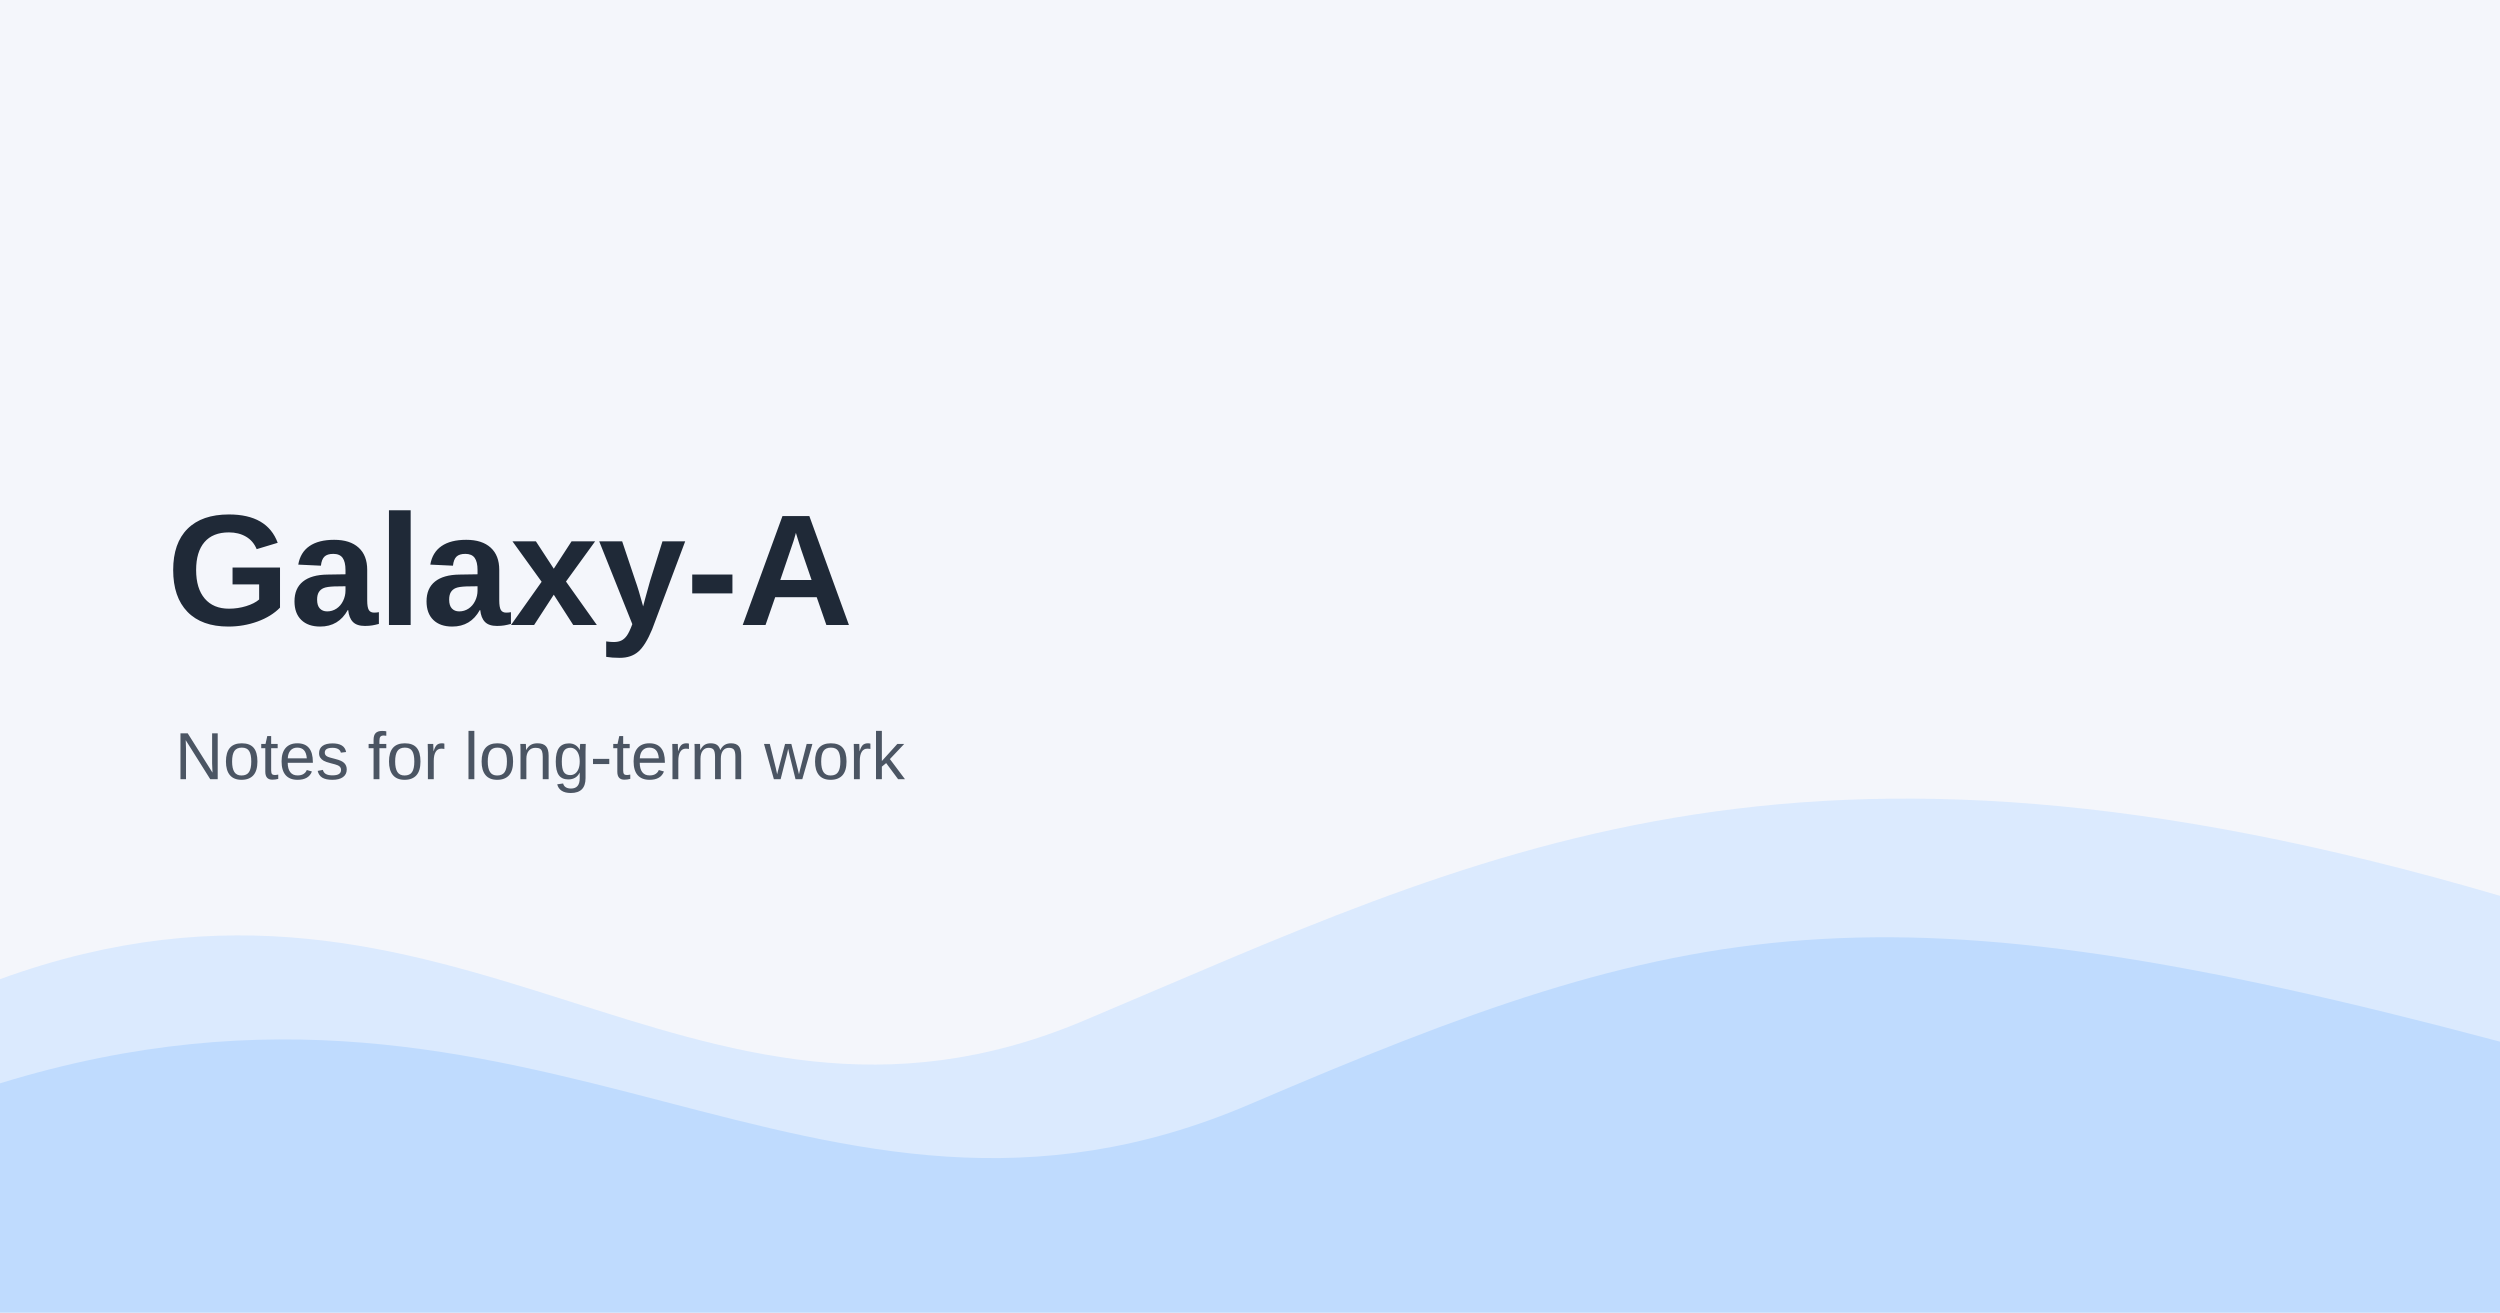
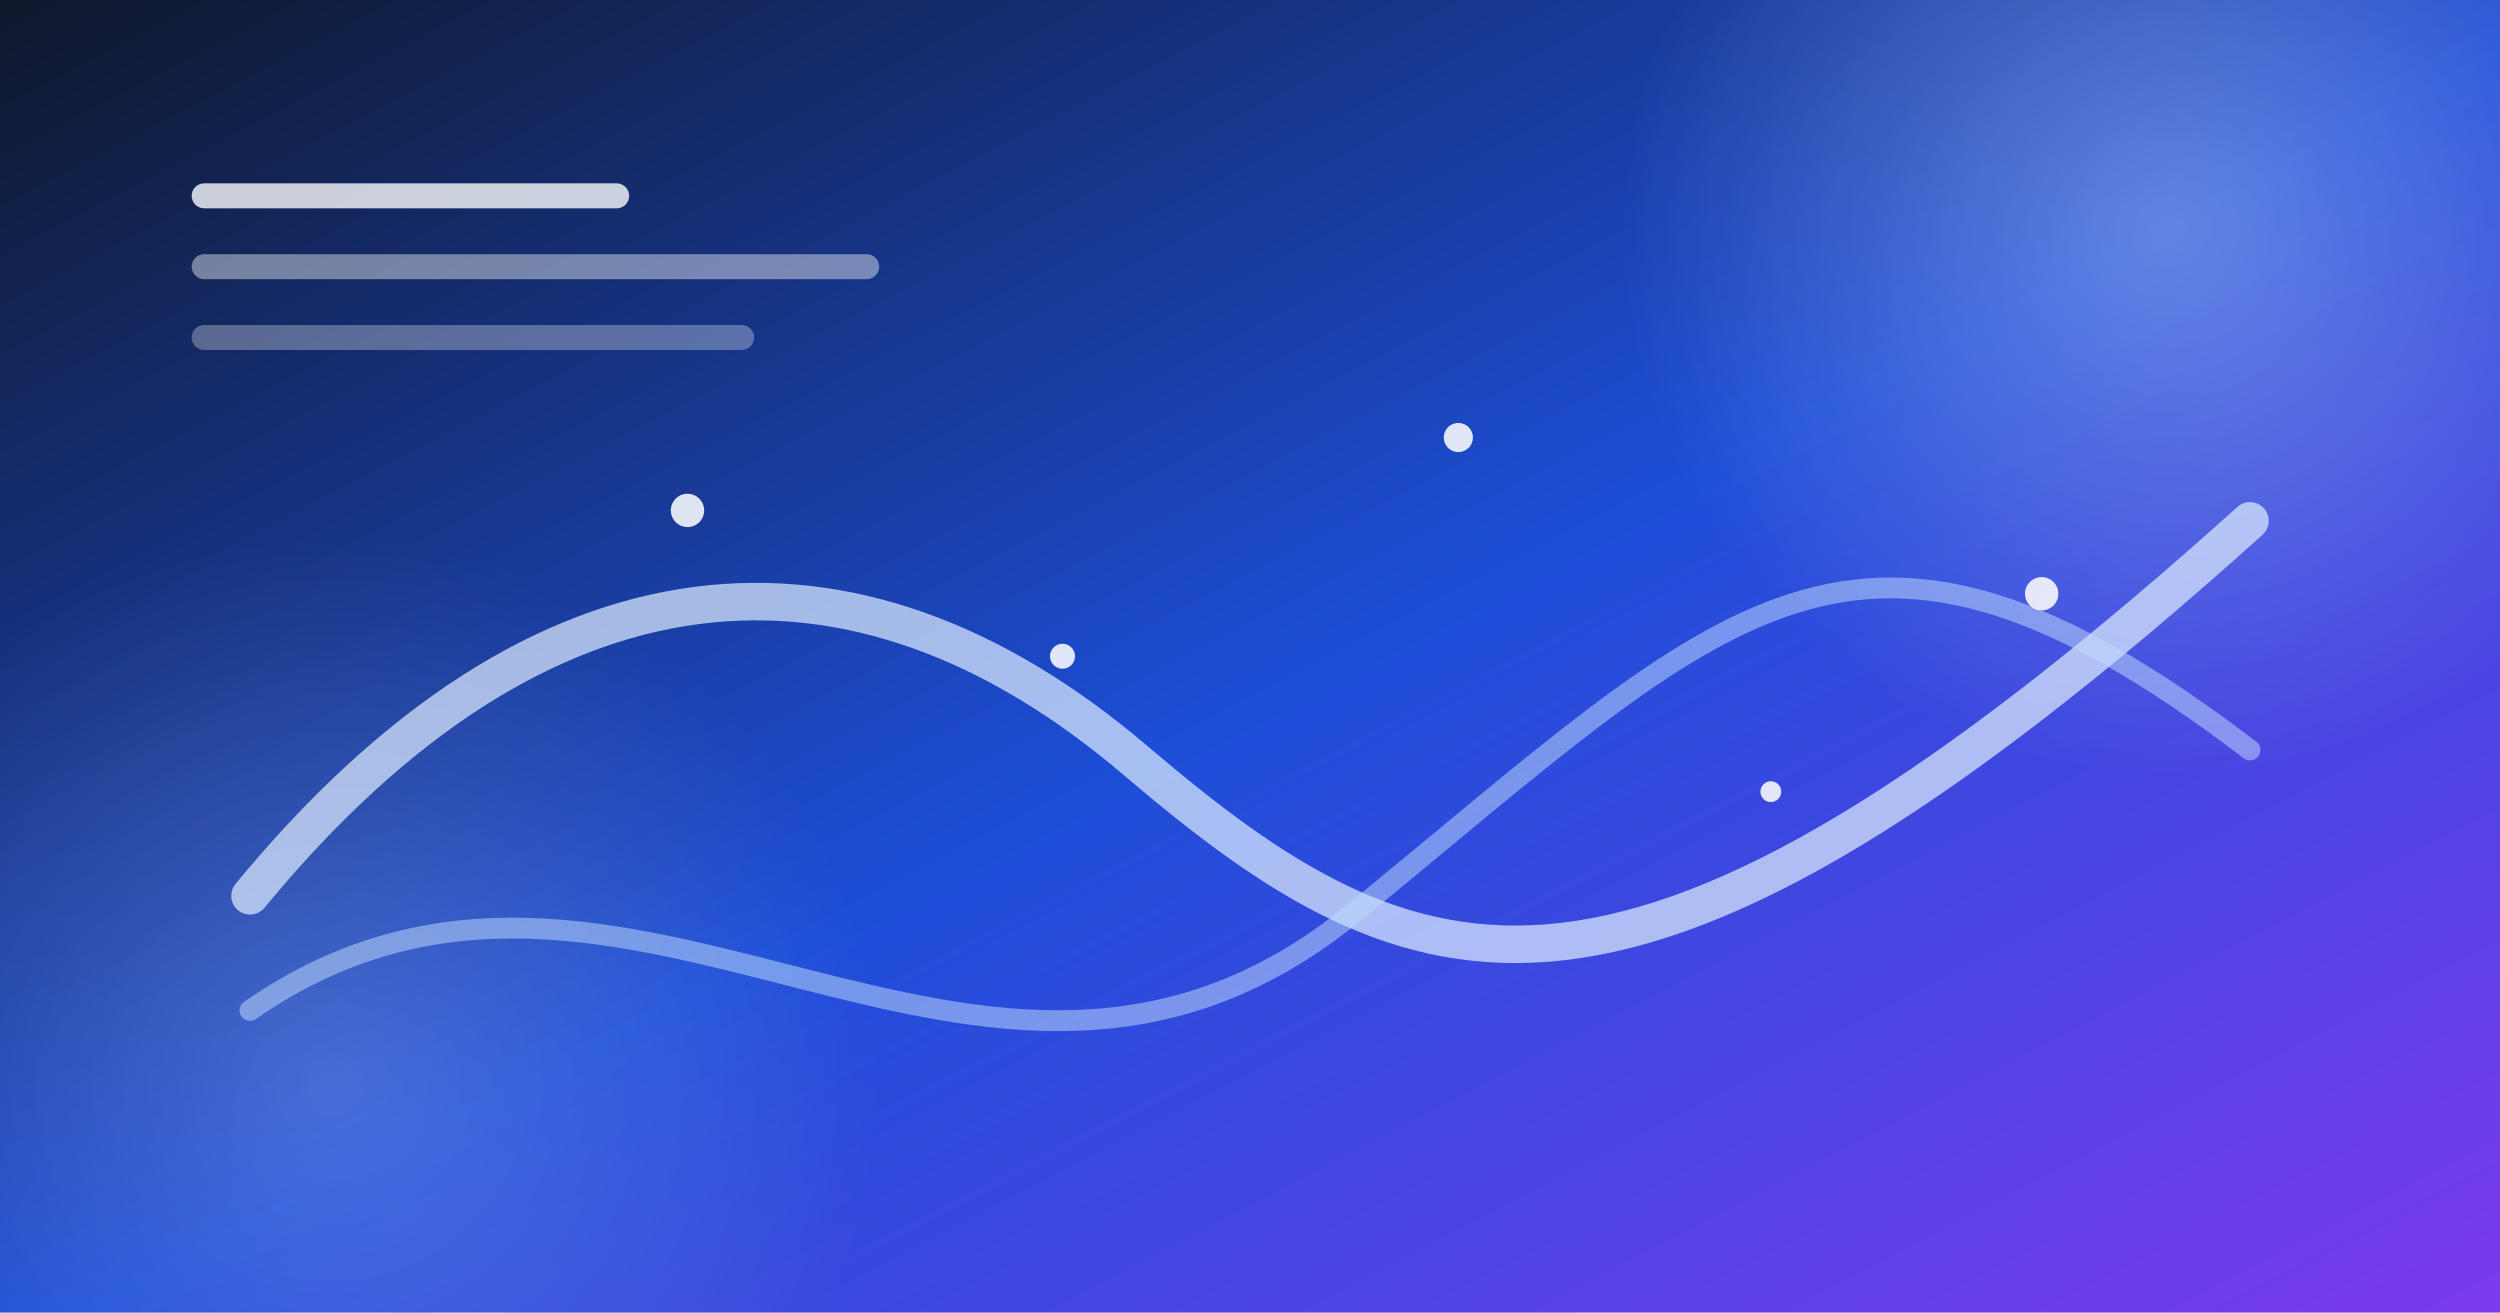
- <svg xmlns="http://www.w3.org/2000/svg" viewBox="0 0 1200 630" role="img" aria-label="Default article cover">
-   <rect width="1200" height="630" fill="#f4f6fb" />
-   <path d="M0 470 C220 390 330 570 520 490 S860 330 1200 430 V630 H0 Z" fill="#dbeafe" />
-   <path d="M0 520 C260 440 390 620 600 530 S900 420 1200 500 V630 H0 Z" fill="#bfdbfe" />
-   <text x="80" y="300" fill="#1f2937" font-family="Arial, sans-serif" font-size="76" font-weight="700">Galaxy-A</text>
-   <text x="84" y="374" fill="#4b5563" font-family="Arial, sans-serif" font-size="32">Notes for long-term work</text>
+ <svg xmlns="http://www.w3.org/2000/svg" viewBox="0 0 1200 630" role="img" aria-label="Default article cover" preserveAspectRatio="xMidYMid slice">
+   <defs>
+     <linearGradient id="bg" x1="0" y1="0" x2="1" y2="1">
+       <stop offset="0" stop-color="#0f172a" />
+       <stop offset="0.52" stop-color="#1d4ed8" />
+       <stop offset="1" stop-color="#7c3aed" />
+     </linearGradient>
+     <radialGradient id="glow" cx="50%" cy="50%" r="50%">
+       <stop offset="0" stop-color="#ffffff" stop-opacity="0.34" />
+       <stop offset="1" stop-color="#ffffff" stop-opacity="0" />
+     </radialGradient>
+   </defs>
+   <rect width="1200" height="630" fill="url(#bg)" />
+   <circle cx="1040" cy="110" r="260" fill="url(#glow)" opacity="0.9" />
+   <circle cx="160" cy="520" r="260" fill="url(#glow)" opacity="0.55" />
+   <path d="M120 430 C260 260 410 250 545 365 S780 520 1080 250" fill="none" stroke="#dbeafe" stroke-width="18" stroke-linecap="round" opacity="0.72" />
+   <path d="M120 485 C300 360 470 585 650 438 S890 215 1080 360" fill="none" stroke="#bfdbfe" stroke-width="10" stroke-linecap="round" opacity="0.52" />
+   <g opacity="0.86">
+     <circle cx="330" cy="245" r="8" fill="#ffffff" />
+     <circle cx="510" cy="315" r="6" fill="#ffffff" />
+     <circle cx="700" cy="210" r="7" fill="#ffffff" />
+     <circle cx="850" cy="380" r="5" fill="#ffffff" />
+     <circle cx="980" cy="285" r="8" fill="#ffffff" />
+   </g>
+   <rect x="92" y="88" width="210" height="12" rx="6" fill="#ffffff" opacity="0.78" />
+   <rect x="92" y="122" width="330" height="12" rx="6" fill="#ffffff" opacity="0.42" />
+   <rect x="92" y="156" width="270" height="12" rx="6" fill="#ffffff" opacity="0.3" />
</svg>
